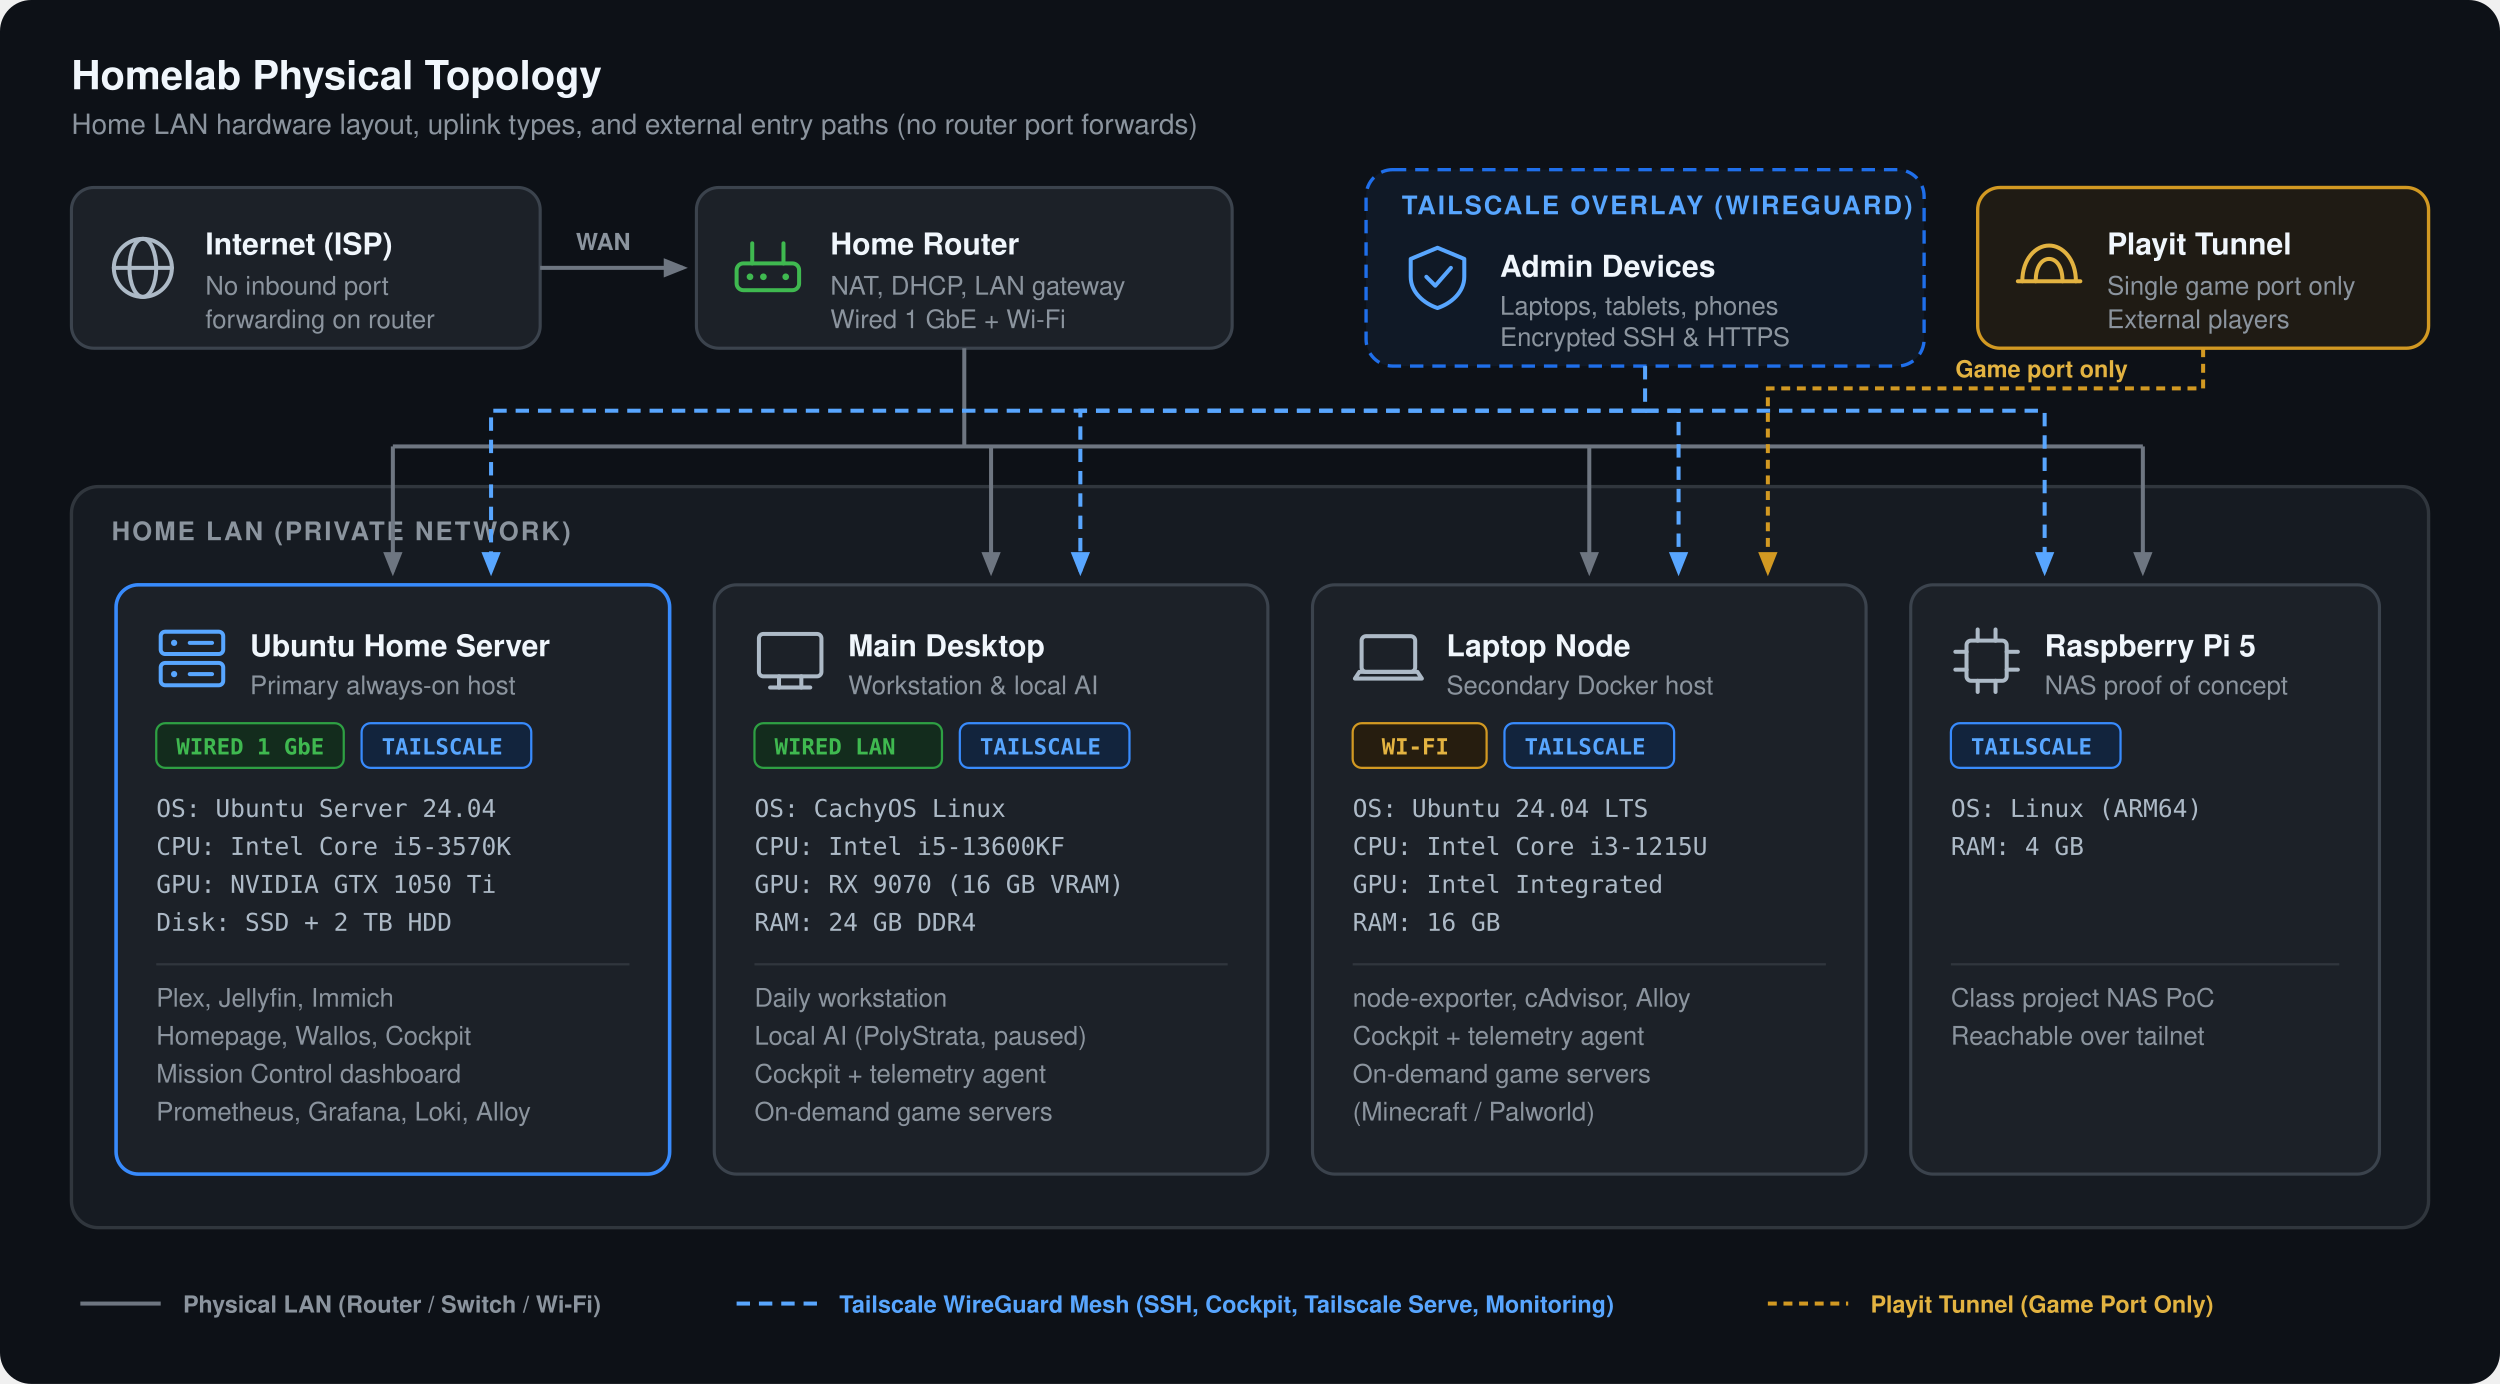
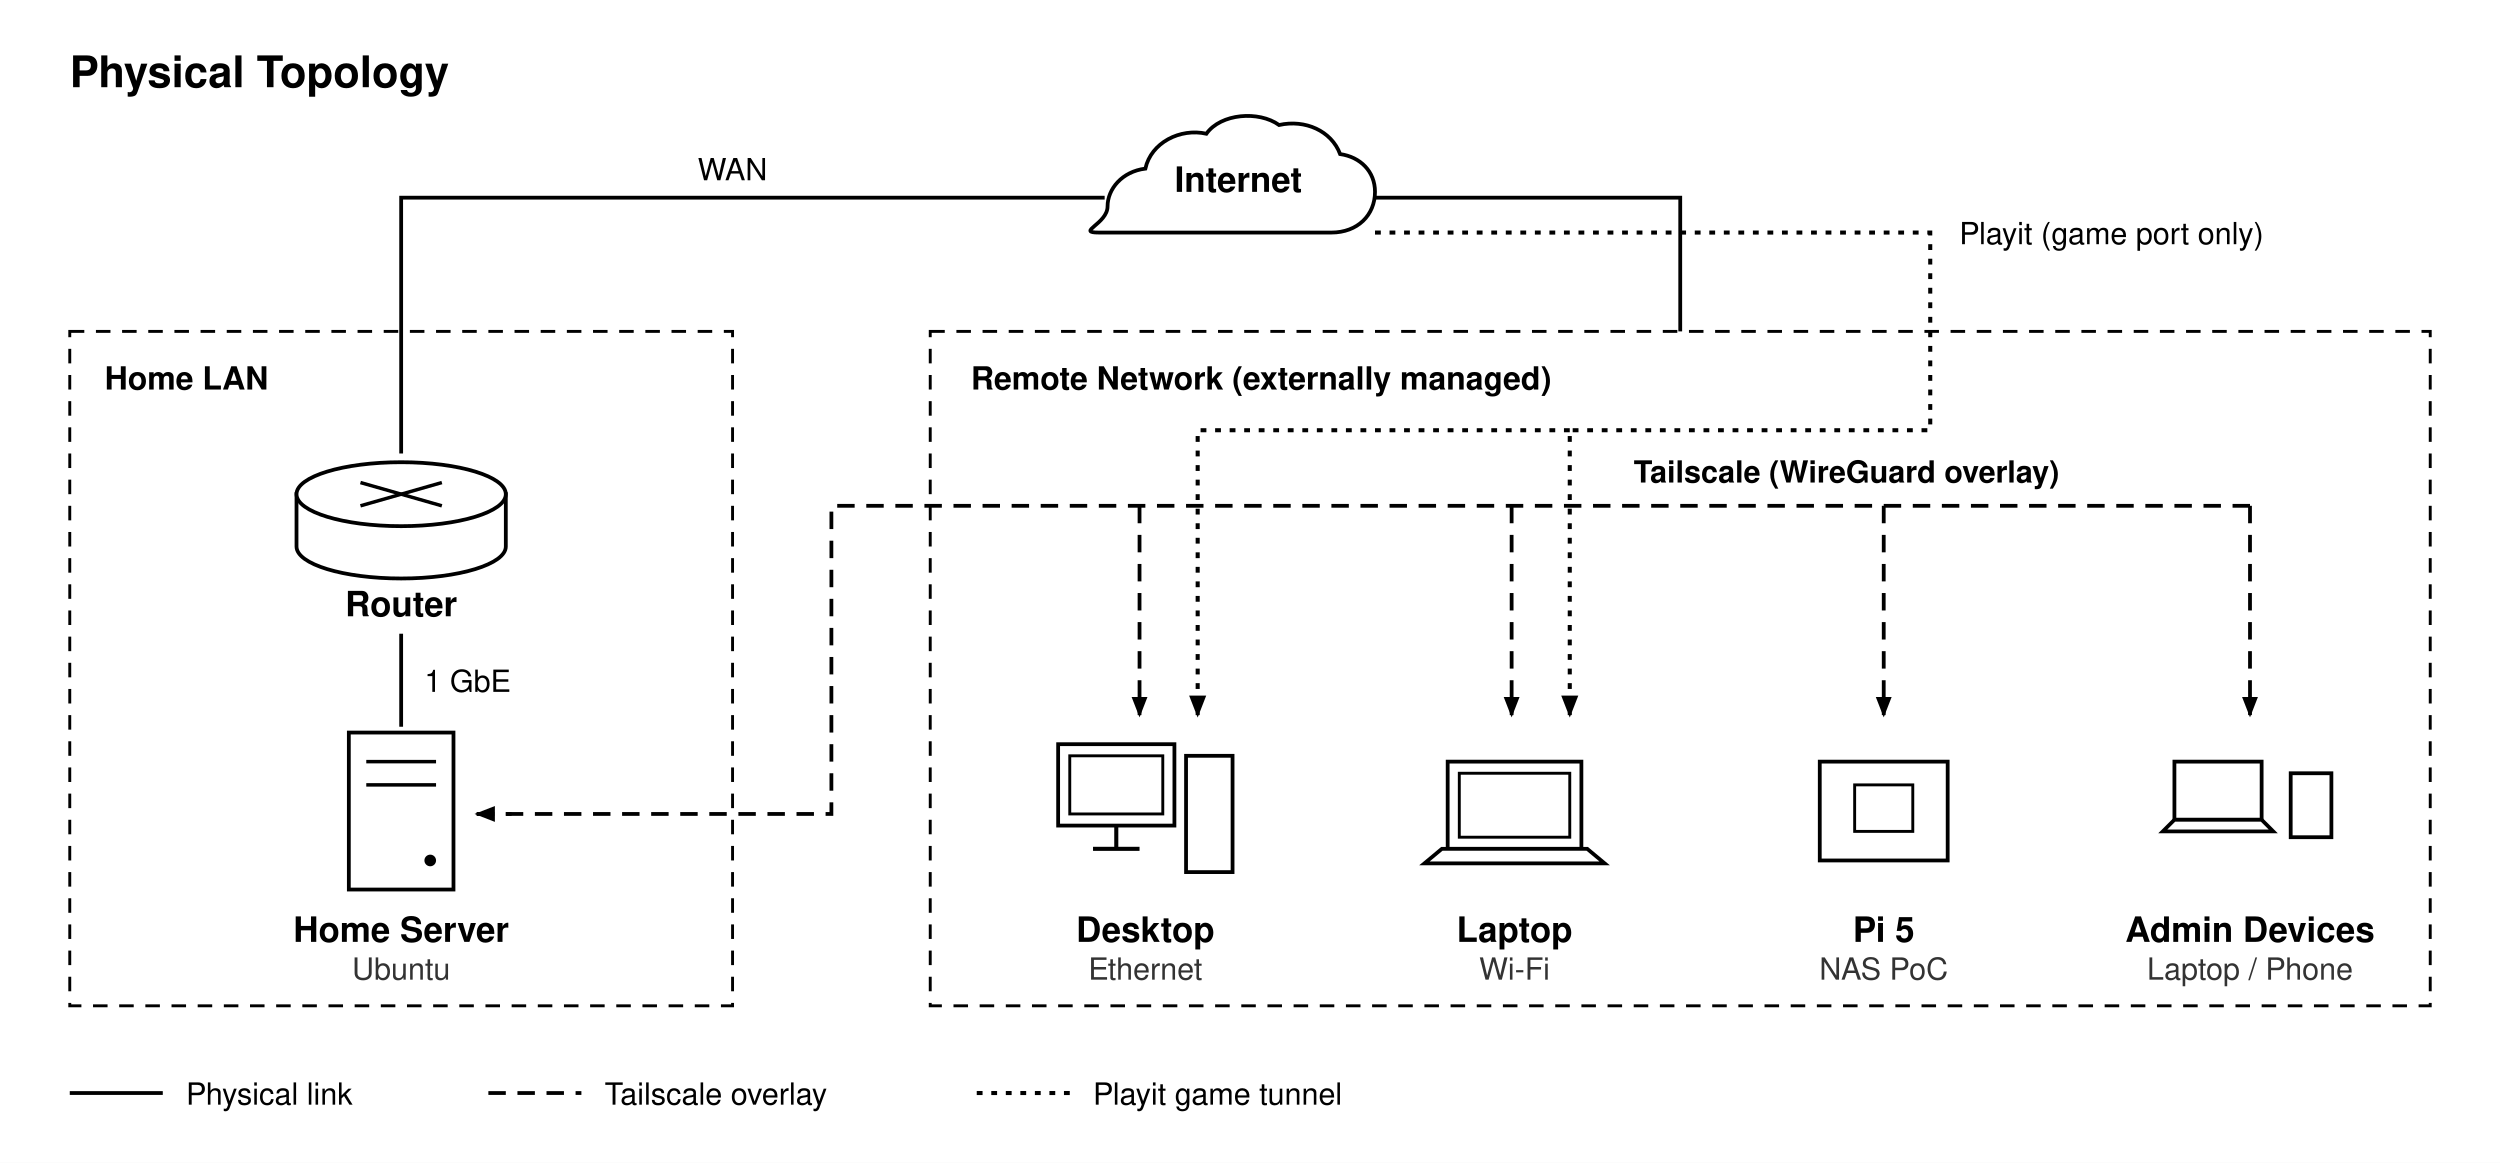
- <svg xmlns="http://www.w3.org/2000/svg" viewBox="0 0 1120 620" width="1120" height="620" role="img" aria-label="Homelab Physical Network Topology">
+ <svg xmlns="http://www.w3.org/2000/svg" viewBox="0 0 860 400" width="860" height="400" role="img" aria-label="Homelab Physical Topology">
  <defs>
    <style>
-       .bg { fill: #0d1117; }
-       .zone { fill: #161b22; stroke: #30363d; stroke-width: 1.5; rx: 12; }
-       .zone-tailnet { fill: #101926; stroke: #1f6feb; stroke-width: 1.5; stroke-dasharray: 6 4; rx: 12; }
-       .card { fill: #1c2128; stroke: #3b434d; stroke-width: 1.4; rx: 10; }
-       .card-accent { fill: #1c2128; stroke: #388bfd; stroke-width: 1.6; rx: 10; }
-       .card-tunnel { fill: #1f1b14; stroke: #d29922; stroke-width: 1.5; rx: 10; }
-       .title { font: 700 18px -apple-system, BlinkMacSystemFont, "Segoe UI", Helvetica, Arial, sans-serif; fill: #f0f6fc; }
-       .subtitle { font: 400 12.5px -apple-system, BlinkMacSystemFont, "Segoe UI", Helvetica, Arial, sans-serif; fill: #8b949e; }
-       .zone-lbl { font: 700 11.5px -apple-system, BlinkMacSystemFont, "Segoe UI", Helvetica, Arial, sans-serif; fill: #8b949e; letter-spacing: 0.08em; }
-       .zone-lbl-blue { font: 700 11.5px -apple-system, BlinkMacSystemFont, "Segoe UI", Helvetica, Arial, sans-serif; fill: #58a6ff; letter-spacing: 0.08em; }
-       .node-title { font: 700 13.5px -apple-system, BlinkMacSystemFont, "Segoe UI", Helvetica, Arial, sans-serif; fill: #f0f6fc; }
-       .node-sub { font: 400 11.5px -apple-system, BlinkMacSystemFont, "Segoe UI", Helvetica, Arial, sans-serif; fill: #8b949e; }
-       .node-hw { font: 400 11px ui-monospace, SFMono-Regular, Menlo, Consolas, monospace; fill: #adbac7; }
-       .badge-wired { fill: #132c1d; stroke: #2ea043; stroke-width: 1; rx: 4; }
-       .badge-wifi { fill: #261d0f; stroke: #d29922; stroke-width: 1; rx: 4; }
-       .badge-ts { fill: #12243d; stroke: #388bfd; stroke-width: 1; rx: 4; }
-       .badge-txt-green { font: 600 10px ui-monospace, SFMono-Regular, Menlo, monospace; fill: #3fb950; }
-       .badge-txt-amber { font: 600 10px ui-monospace, SFMono-Regular, Menlo, monospace; fill: #e3b341; }
-       .badge-txt-blue { font: 600 10px ui-monospace, SFMono-Regular, Menlo, monospace; fill: #58a6ff; }
-       .line-lan { stroke: #6e7681; stroke-width: 1.8; fill: none; }
-       .line-ts { stroke: #58a6ff; stroke-width: 1.8; stroke-dasharray: 6 4; fill: none; }
-       .line-tunnel { stroke: #d29922; stroke-width: 1.8; stroke-dasharray: 4 3; fill: none; }
-       .edge-lbl { font: 600 10.5px -apple-system, BlinkMacSystemFont, "Segoe UI", Helvetica, Arial, sans-serif; fill: #8b949e; }
-       .edge-lbl-blue { font: 600 10.5px -apple-system, BlinkMacSystemFont, "Segoe UI", Helvetica, Arial, sans-serif; fill: #58a6ff; }
-       .edge-lbl-amber { font: 600 10.5px -apple-system, BlinkMacSystemFont, "Segoe UI", Helvetica, Arial, sans-serif; fill: #e3b341; }
-       .icon { stroke: #58a6ff; stroke-width: 1.8; fill: none; stroke-linecap: round; stroke-linejoin: round; }
-       .icon-green { stroke: #3fb950; stroke-width: 1.8; fill: none; stroke-linecap: round; stroke-linejoin: round; }
-       .icon-amber { stroke: #e3b341; stroke-width: 1.8; fill: none; stroke-linecap: round; stroke-linejoin: round; }
-       .icon-muted { stroke: #adbac7; stroke-width: 1.8; fill: none; stroke-linecap: round; stroke-linejoin: round; }
+       .bg { fill: #ffffff; }
+       .title { font: 700 15px "Helvetica Neue", Helvetica, Arial, sans-serif; fill: #000000; }
+       .zone { fill: #ffffff; stroke: #000000; stroke-width: 1; stroke-dasharray: 5 4; }
+       .zone-lbl { font: 700 11px "Helvetica Neue", Helvetica, Arial, sans-serif; fill: #000000; }
+       .dev { font: 700 12px "Helvetica Neue", Helvetica, Arial, sans-serif; fill: #000000; text-anchor: middle; }
+       .sub { font: 400 10.5px "Helvetica Neue", Helvetica, Arial, sans-serif; fill: #333333; text-anchor: middle; }
+       .lbl { font: 400 10.5px "Helvetica Neue", Helvetica, Arial, sans-serif; fill: #000000; }
+       .lbl-b { font: 700 10.5px "Helvetica Neue", Helvetica, Arial, sans-serif; fill: #000000; }
+       .solid { stroke: #000000; stroke-width: 1.3; fill: none; }
+       .dashed { stroke: #000000; stroke-width: 1.3; stroke-dasharray: 6 4; fill: none; }
+       .dotted { stroke: #000000; stroke-width: 1.4; stroke-dasharray: 2 3; fill: none; }
+       .sym { fill: #ffffff; stroke: #000000; stroke-width: 1.3; stroke-linejoin: miter; stroke-linecap: square; }
    </style>
-     <marker id="arrow-lan" viewBox="0 0 10 10" refX="8" refY="5" markerWidth="6" markerHeight="6" orient="auto-start-reverse">
-       <path d="M 0 1 L 10 5 L 0 9 z" fill="#6e7681" />
-     </marker>
-     <marker id="arrow-ts" viewBox="0 0 10 10" refX="8" refY="5" markerWidth="6" markerHeight="6" orient="auto-start-reverse">
-       <path d="M 0 1 L 10 5 L 0 9 z" fill="#58a6ff" />
-     </marker>
-     <marker id="arrow-amber" viewBox="0 0 10 10" refX="8" refY="5" markerWidth="6" markerHeight="6" orient="auto-start-reverse">
-       <path d="M 0 1 L 10 5 L 0 9 z" fill="#d29922" />
+     <marker id="arr" viewBox="0 0 10 10" refX="8" refY="5" markerWidth="6" markerHeight="6" orient="auto-start-reverse">
+       <path d="M 0 1.5 L 9 5 L 0 8.5 z" fill="#000000" />
    </marker>
  </defs>
-   <rect class="bg" width="1120" height="620" rx="14" />
-   <text class="title" x="32" y="40">Homelab Physical Topology</text>
-   <text class="subtitle" x="32" y="60">Home LAN hardware layout, uplink types, and external entry paths (no router port forwards)</text>
-   <rect class="card" x="32" y="84" width="210" height="72" />
-   <g transform="translate(48, 104)">
-     <circle class="icon-muted" cx="16" cy="16" r="13" />
-     <ellipse class="icon-muted" cx="16" cy="16" rx="6" ry="13" />
-     <line class="icon-muted" x1="3" y1="16" x2="29" y2="16" />
+   <rect class="bg" width="860" height="400" />
+   <text class="title" x="24" y="30">Physical Topology</text>
+   <g transform="translate(358, 42)">
+     <path class="sym" d="M20,38 H100 C109,38 115,32 115,24 C115,17 110,12 103,11 C100,3 91,-1 82,1 C75,-4 62,-3 57,4 C48,2 38,7 36,16 C28,17 23,23 23,29 C23,35 12,38 20,38 Z" />
+     <text class="dev" x="68" y="24">Internet</text>
  </g>
-   <text class="node-title" x="92" y="114">Internet (ISP)</text>
-   <text class="node-sub" x="92" y="132">No inbound port</text>
-   <text class="node-sub" x="92" y="147">forwarding on router</text>
-   <rect class="card" x="312" y="84" width="240" height="72" />
-   <g transform="translate(328, 104)">
-     <rect class="icon-green" x="2" y="14" width="28" height="12" rx="3" />
-     <line class="icon-green" x1="9" y1="14" x2="9" y2="5" />
-     <line class="icon-green" x1="23" y1="14" x2="23" y2="5" />
-     <circle cx="8" cy="20" r="1.5" fill="#3fb950" />
-     <circle cx="14" cy="20" r="1.5" fill="#3fb950" />
-     <circle cx="24" cy="20" r="1.5" fill="#3fb950" />
+   <rect class="zone" x="24" y="114" width="228" height="232" />
+   <text class="zone-lbl" x="36" y="134">Home LAN</text>
+   <path class="solid" d="M 380 68 L 138 68 L 138 156" />
+   <text class="lbl" x="240" y="62">WAN</text>
+   <g transform="translate(102, 158)">
+     <path class="sym" d="M0,12 L0,30 A36,11 0 0,0 72,30 L72,12 Z" />
+     <ellipse class="sym" cx="36" cy="12" rx="36" ry="11" />
+     <line x1="22" y1="8" x2="50" y2="16" stroke="#000000" stroke-width="1.2" />
+     <line x1="50" y1="8" x2="22" y2="16" stroke="#000000" stroke-width="1.2" />
+     <text class="dev" x="36" y="54">Router</text>
  </g>
-   <text class="node-title" x="372" y="114">Home Router</text>
-   <text class="node-sub" x="372" y="132">NAT, DHCP, LAN gateway</text>
-   <text class="node-sub" x="372" y="147">Wired 1 GbE + Wi-Fi</text>
-   <rect class="zone-tailnet" x="612" y="76" width="250" height="88" />
-   <text class="zone-lbl-blue" x="628" y="96">TAILSCALE OVERLAY (WIREGUARD)</text>
-   <g transform="translate(628, 108)">
-     <path class="icon" d="M16 3 L28 8 V16 C28 23 22 28 16 30 C10 28 4 23 4 16 V8 Z" />
-     <path class="icon" d="M11 16 L15 20 L22 12" />
+   <line class="solid" x1="138" y1="218" x2="138" y2="250" />
+   <text class="lbl" x="146" y="238">1 GbE</text>
+   <g transform="translate(114, 252)">
+     <rect class="sym" x="6" y="0" width="36" height="54" />
+     <line x1="12" y1="10" x2="36" y2="10" stroke="#000000" stroke-width="1.2" />
+     <line x1="12" y1="18" x2="36" y2="18" stroke="#000000" stroke-width="1.2" />
+     <circle cx="34" cy="44" r="2" fill="#000000" />
+     <text class="dev" x="24" y="72">Home Server</text>
+     <text class="sub" x="24" y="85">Ubuntu</text>
  </g>
-   <text class="node-title" x="672" y="124">Admin Devices</text>
-   <text class="node-sub" x="672" y="141">Laptops, tablets, phones</text>
-   <text class="node-sub" x="672" y="155">Encrypted SSH &amp; HTTPS</text>
-   <rect class="card-tunnel" x="886" y="84" width="202" height="72" />
-   <g transform="translate(902, 104)">
-     <path class="icon-amber" d="M4 22 C4 12 10 6 16 6 C22 6 28 12 28 22" />
-     <path class="icon-amber" d="M10 22 C10 15 13 12 16 12 C19 12 22 15 22 22" />
-     <line class="icon-amber" x1="2" y1="22" x2="30" y2="22" />
+   <rect class="zone" x="320" y="114" width="516" height="232" />
+   <text class="zone-lbl" x="334" y="134">Remote Network (externally managed)</text>
+   <path class="solid" d="M 473 68 L 578 68 L 578 114" />
+   <path class="dashed" d="M 164 280 L 286 280 L 286 174 L 774 174" />
+   <line class="dashed" x1="392" y1="174" x2="392" y2="246" marker-end="url(#arr)" />
+   <line class="dashed" x1="520" y1="174" x2="520" y2="246" marker-end="url(#arr)" />
+   <line class="dashed" x1="648" y1="174" x2="648" y2="246" marker-end="url(#arr)" />
+   <line class="dashed" x1="774" y1="174" x2="774" y2="246" marker-end="url(#arr)" />
+   <line class="dashed" x1="164" y1="280" x2="176" y2="280" marker-start="url(#arr)" />
+   <text class="lbl-b" x="562" y="166">Tailscale (WireGuard overlay)</text>
+   <path class="dotted" d="M 473 80 L 664 80 L 664 148 L 540 148 L 540 246" marker-end="url(#arr)" />
+   <path class="dotted" d="M 540 148 L 412 148 L 412 246" marker-end="url(#arr)" />
+   <text class="lbl" x="674" y="84">Playit (game port only)</text>
+   <g transform="translate(362, 252)">
+     <rect class="sym" x="2" y="4" width="40" height="28" />
+     <rect fill="#ffffff" stroke="#000000" stroke-width="1" x="6" y="8" width="32" height="20" />
+     <line x1="22" y1="32" x2="22" y2="40" stroke="#000000" stroke-width="1.4" />
+     <line x1="14" y1="40" x2="30" y2="40" stroke="#000000" stroke-width="1.4" />
+     <rect class="sym" x="46" y="8" width="16" height="40" />
+     <text class="dev" x="32" y="72">Desktop</text>
+     <text class="sub" x="32" y="85">Ethernet</text>
  </g>
-   <text class="node-title" x="944" y="114">Playit Tunnel</text>
-   <text class="node-sub" x="944" y="132">Single game port only</text>
-   <text class="node-sub" x="944" y="147">External players</text>
-   <line class="line-lan" x1="242" y1="120" x2="306" y2="120" marker-end="url(#arrow-lan)" />
-   <text class="edge-lbl" x="258" y="112">WAN</text>
-   <rect class="zone" x="32" y="218" width="1056" height="332" />
-   <text class="zone-lbl" x="50" y="242">HOME LAN (PRIVATE NETWORK)</text>
-   <line class="line-lan" x1="432" y1="156" x2="432" y2="200" />
-   <line class="line-lan" x1="176" y1="200" x2="960" y2="200" />
-   <line class="line-lan" x1="176" y1="200" x2="176" y2="256" marker-end="url(#arrow-lan)" />
-   <line class="line-lan" x1="444" y1="200" x2="444" y2="256" marker-end="url(#arrow-lan)" />
-   <line class="line-lan" x1="712" y1="200" x2="712" y2="256" marker-end="url(#arrow-lan)" />
-   <line class="line-lan" x1="960" y1="200" x2="960" y2="256" marker-end="url(#arrow-lan)" />
-   <rect class="card-accent" x="52" y="262" width="248" height="264" />
-   <g transform="translate(70, 280)">
-     <rect class="icon" x="2" y="3" width="28" height="10" rx="2" />
-     <rect class="icon" x="2" y="17" width="28" height="10" rx="2" />
-     <circle cx="8" cy="8" r="1.4" fill="#58a6ff" />
-     <circle cx="8" cy="22" r="1.4" fill="#58a6ff" />
-     <line class="icon" x1="15" y1="8" x2="25" y2="8" />
-     <line class="icon" x1="15" y1="22" x2="25" y2="22" />
+   <g transform="translate(490, 252)">
+     <rect class="sym" x="8" y="10" width="46" height="30" />
+     <rect fill="#ffffff" stroke="#000000" stroke-width="1" x="12" y="14" width="38" height="22" />
+     <polygon class="sym" points="0,45 62,45 56,40 6,40" />
+     <text class="dev" x="31" y="72">Laptop</text>
+     <text class="sub" x="31" y="85">Wi-Fi</text>
  </g>
-   <text class="node-title" x="112" y="294">Ubuntu Home Server</text>
-   <text class="node-sub" x="112" y="311">Primary always-on host</text>
-   <rect class="badge-wired" x="70" y="324" width="84" height="20" />
-   <text class="badge-txt-green" x="79" y="338">WIRED 1 GbE</text>
-   <rect class="badge-ts" x="162" y="324" width="76" height="20" />
-   <text class="badge-txt-blue" x="171" y="338">TAILSCALE</text>
-   <text class="node-hw" x="70" y="366">OS:  Ubuntu Server 24.04</text>
-   <text class="node-hw" x="70" y="383">CPU: Intel Core i5-3570K</text>
-   <text class="node-hw" x="70" y="400">GPU: NVIDIA GTX 1050 Ti</text>
-   <text class="node-hw" x="70" y="417">Disk: SSD + 2 TB HDD</text>
-   <line x1="70" y1="432" x2="282" y2="432" stroke="#30363d" stroke-width="1" />
-   <text class="node-sub" x="70" y="451">Plex, Jellyfin, Immich</text>
-   <text class="node-sub" x="70" y="468">Homepage, Wallos, Cockpit</text>
-   <text class="node-sub" x="70" y="485">Mission Control dashboard</text>
-   <text class="node-sub" x="70" y="502">Prometheus, Grafana, Loki, Alloy</text>
-   <rect class="card" x="320" y="262" width="248" height="264" />
-   <g transform="translate(338, 280)">
-     <rect class="icon-muted" x="2" y="4" width="28" height="19" rx="2" />
-     <line class="icon-muted" x1="11" y1="23" x2="11" y2="28" />
-     <line class="icon-muted" x1="21" y1="23" x2="21" y2="28" />
-     <line class="icon-muted" x1="7" y1="28" x2="25" y2="28" />
+   <g transform="translate(618, 252)">
+     <rect class="sym" x="8" y="10" width="44" height="34" />
+     <rect fill="#ffffff" stroke="#000000" stroke-width="1" x="20" y="18" width="20" height="16" />
+     <text class="dev" x="30" y="72">Pi 5</text>
+     <text class="sub" x="30" y="85">NAS PoC</text>
  </g>
-   <text class="node-title" x="380" y="294">Main Desktop</text>
-   <text class="node-sub" x="380" y="311">Workstation &amp; local AI</text>
-   <rect class="badge-wired" x="338" y="324" width="84" height="20" />
-   <text class="badge-txt-green" x="347" y="338">WIRED LAN</text>
-   <rect class="badge-ts" x="430" y="324" width="76" height="20" />
-   <text class="badge-txt-blue" x="439" y="338">TAILSCALE</text>
-   <text class="node-hw" x="338" y="366">OS:  CachyOS Linux</text>
-   <text class="node-hw" x="338" y="383">CPU: Intel i5-13600KF</text>
-   <text class="node-hw" x="338" y="400">GPU: RX 9070 (16 GB VRAM)</text>
-   <text class="node-hw" x="338" y="417">RAM: 24 GB DDR4</text>
-   <line x1="338" y1="432" x2="550" y2="432" stroke="#30363d" stroke-width="1" />
-   <text class="node-sub" x="338" y="451">Daily workstation</text>
-   <text class="node-sub" x="338" y="468">Local AI (PolyStrata, paused)</text>
-   <text class="node-sub" x="338" y="485">Cockpit + telemetry agent</text>
-   <text class="node-sub" x="338" y="502">On-demand game servers</text>
-   <rect class="card" x="588" y="262" width="248" height="264" />
-   <g transform="translate(606, 280)">
-     <rect class="icon-muted" x="4" y="5" width="24" height="16" rx="2" />
-     <path class="icon-muted" d="M1 24 H31 L29 21 H3 Z" />
+   <g transform="translate(744, 256)">
+     <rect class="sym" x="4" y="6" width="30" height="20" />
+     <polygon class="sym" points="0,30 38,30 34,26 4,26" />
+     <rect class="sym" x="44" y="10" width="14" height="22" />
+     <text class="dev" x="30" y="68">Admin Devices</text>
+     <text class="sub" x="30" y="81">Laptop / Phone</text>
  </g>
-   <text class="node-title" x="648" y="294">Laptop Node</text>
-   <text class="node-sub" x="648" y="311">Secondary Docker host</text>
-   <rect class="badge-wifi" x="606" y="324" width="60" height="20" />
-   <text class="badge-txt-amber" x="619" y="338">WI-FI</text>
-   <rect class="badge-ts" x="674" y="324" width="76" height="20" />
-   <text class="badge-txt-blue" x="683" y="338">TAILSCALE</text>
-   <text class="node-hw" x="606" y="366">OS:  Ubuntu 24.04 LTS</text>
-   <text class="node-hw" x="606" y="383">CPU: Intel Core i3-1215U</text>
-   <text class="node-hw" x="606" y="400">GPU: Intel Integrated</text>
-   <text class="node-hw" x="606" y="417">RAM: 16 GB</text>
-   <line x1="606" y1="432" x2="818" y2="432" stroke="#30363d" stroke-width="1" />
-   <text class="node-sub" x="606" y="451">node-exporter, cAdvisor, Alloy</text>
-   <text class="node-sub" x="606" y="468">Cockpit + telemetry agent</text>
-   <text class="node-sub" x="606" y="485">On-demand game servers</text>
-   <text class="node-sub" x="606" y="502">(Minecraft / Palworld)</text>
-   <rect class="card" x="856" y="262" width="210" height="264" />
-   <g transform="translate(874, 280)">
-     <rect class="icon-muted" x="7" y="7" width="18" height="18" rx="2" />
-     <line class="icon-muted" x1="12" y1="2" x2="12" y2="7" />
-     <line class="icon-muted" x1="20" y1="2" x2="20" y2="7" />
-     <line class="icon-muted" x1="12" y1="25" x2="12" y2="30" />
-     <line class="icon-muted" x1="20" y1="25" x2="20" y2="30" />
-     <line class="icon-muted" x1="2" y1="12" x2="7" y2="12" />
-     <line class="icon-muted" x1="2" y1="20" x2="7" y2="20" />
-     <line class="icon-muted" x1="25" y1="12" x2="30" y2="12" />
-     <line class="icon-muted" x1="25" y1="20" x2="30" y2="20" />
-   </g>
-   <text class="node-title" x="916" y="294">Raspberry Pi 5</text>
-   <text class="node-sub" x="916" y="311">NAS proof of concept</text>
-   <rect class="badge-ts" x="874" y="324" width="76" height="20" />
-   <text class="badge-txt-blue" x="883" y="338">TAILSCALE</text>
-   <text class="node-hw" x="874" y="366">OS:  Linux (ARM64)</text>
-   <text class="node-hw" x="874" y="383">RAM: 4 GB</text>
-   <line x1="874" y1="432" x2="1048" y2="432" stroke="#30363d" stroke-width="1" />
-   <text class="node-sub" x="874" y="451">Class project NAS PoC</text>
-   <text class="node-sub" x="874" y="468">Reachable over tailnet</text>
-   <path class="line-ts" d="M 737 164 L 737 184 L 220 184 L 220 256" marker-end="url(#arrow-ts)" />
-   <path class="line-ts" d="M 737 184 L 484 184 L 484 256" marker-end="url(#arrow-ts)" />
-   <path class="line-ts" d="M 737 184 L 752 184 L 752 256" marker-end="url(#arrow-ts)" />
-   <path class="line-ts" d="M 737 184 L 916 184 L 916 256" marker-end="url(#arrow-ts)" />
-   <path class="line-tunnel" d="M 987 156 L 987 174 L 792 174 L 792 256" marker-end="url(#arrow-amber)" />
-   <text class="edge-lbl-amber" x="876" y="169">Game port only</text>
-   <line class="line-lan" x1="36" y1="584" x2="72" y2="584" />
-   <text class="edge-lbl" x="82" y="588">Physical LAN (Router / Switch / Wi-Fi)</text>
-   <line class="line-ts" x1="330" y1="584" x2="366" y2="584" />
-   <text class="edge-lbl-blue" x="376" y="588">Tailscale WireGuard Mesh (SSH, Cockpit, Tailscale Serve, Monitoring)</text>
-   <line class="line-tunnel" x1="792" y1="584" x2="828" y2="584" />
-   <text class="edge-lbl-amber" x="838" y="588">Playit Tunnel (Game Port Only)</text>
+   <line class="solid" x1="24" y1="376" x2="56" y2="376" />
+   <text class="lbl" x="64" y="380">Physical link</text>
+   <line class="dashed" x1="168" y1="376" x2="200" y2="376" />
+   <text class="lbl" x="208" y="380">Tailscale overlay</text>
+   <line class="dotted" x1="336" y1="376" x2="368" y2="376" />
+   <text class="lbl" x="376" y="380">Playit game tunnel</text>
</svg>
